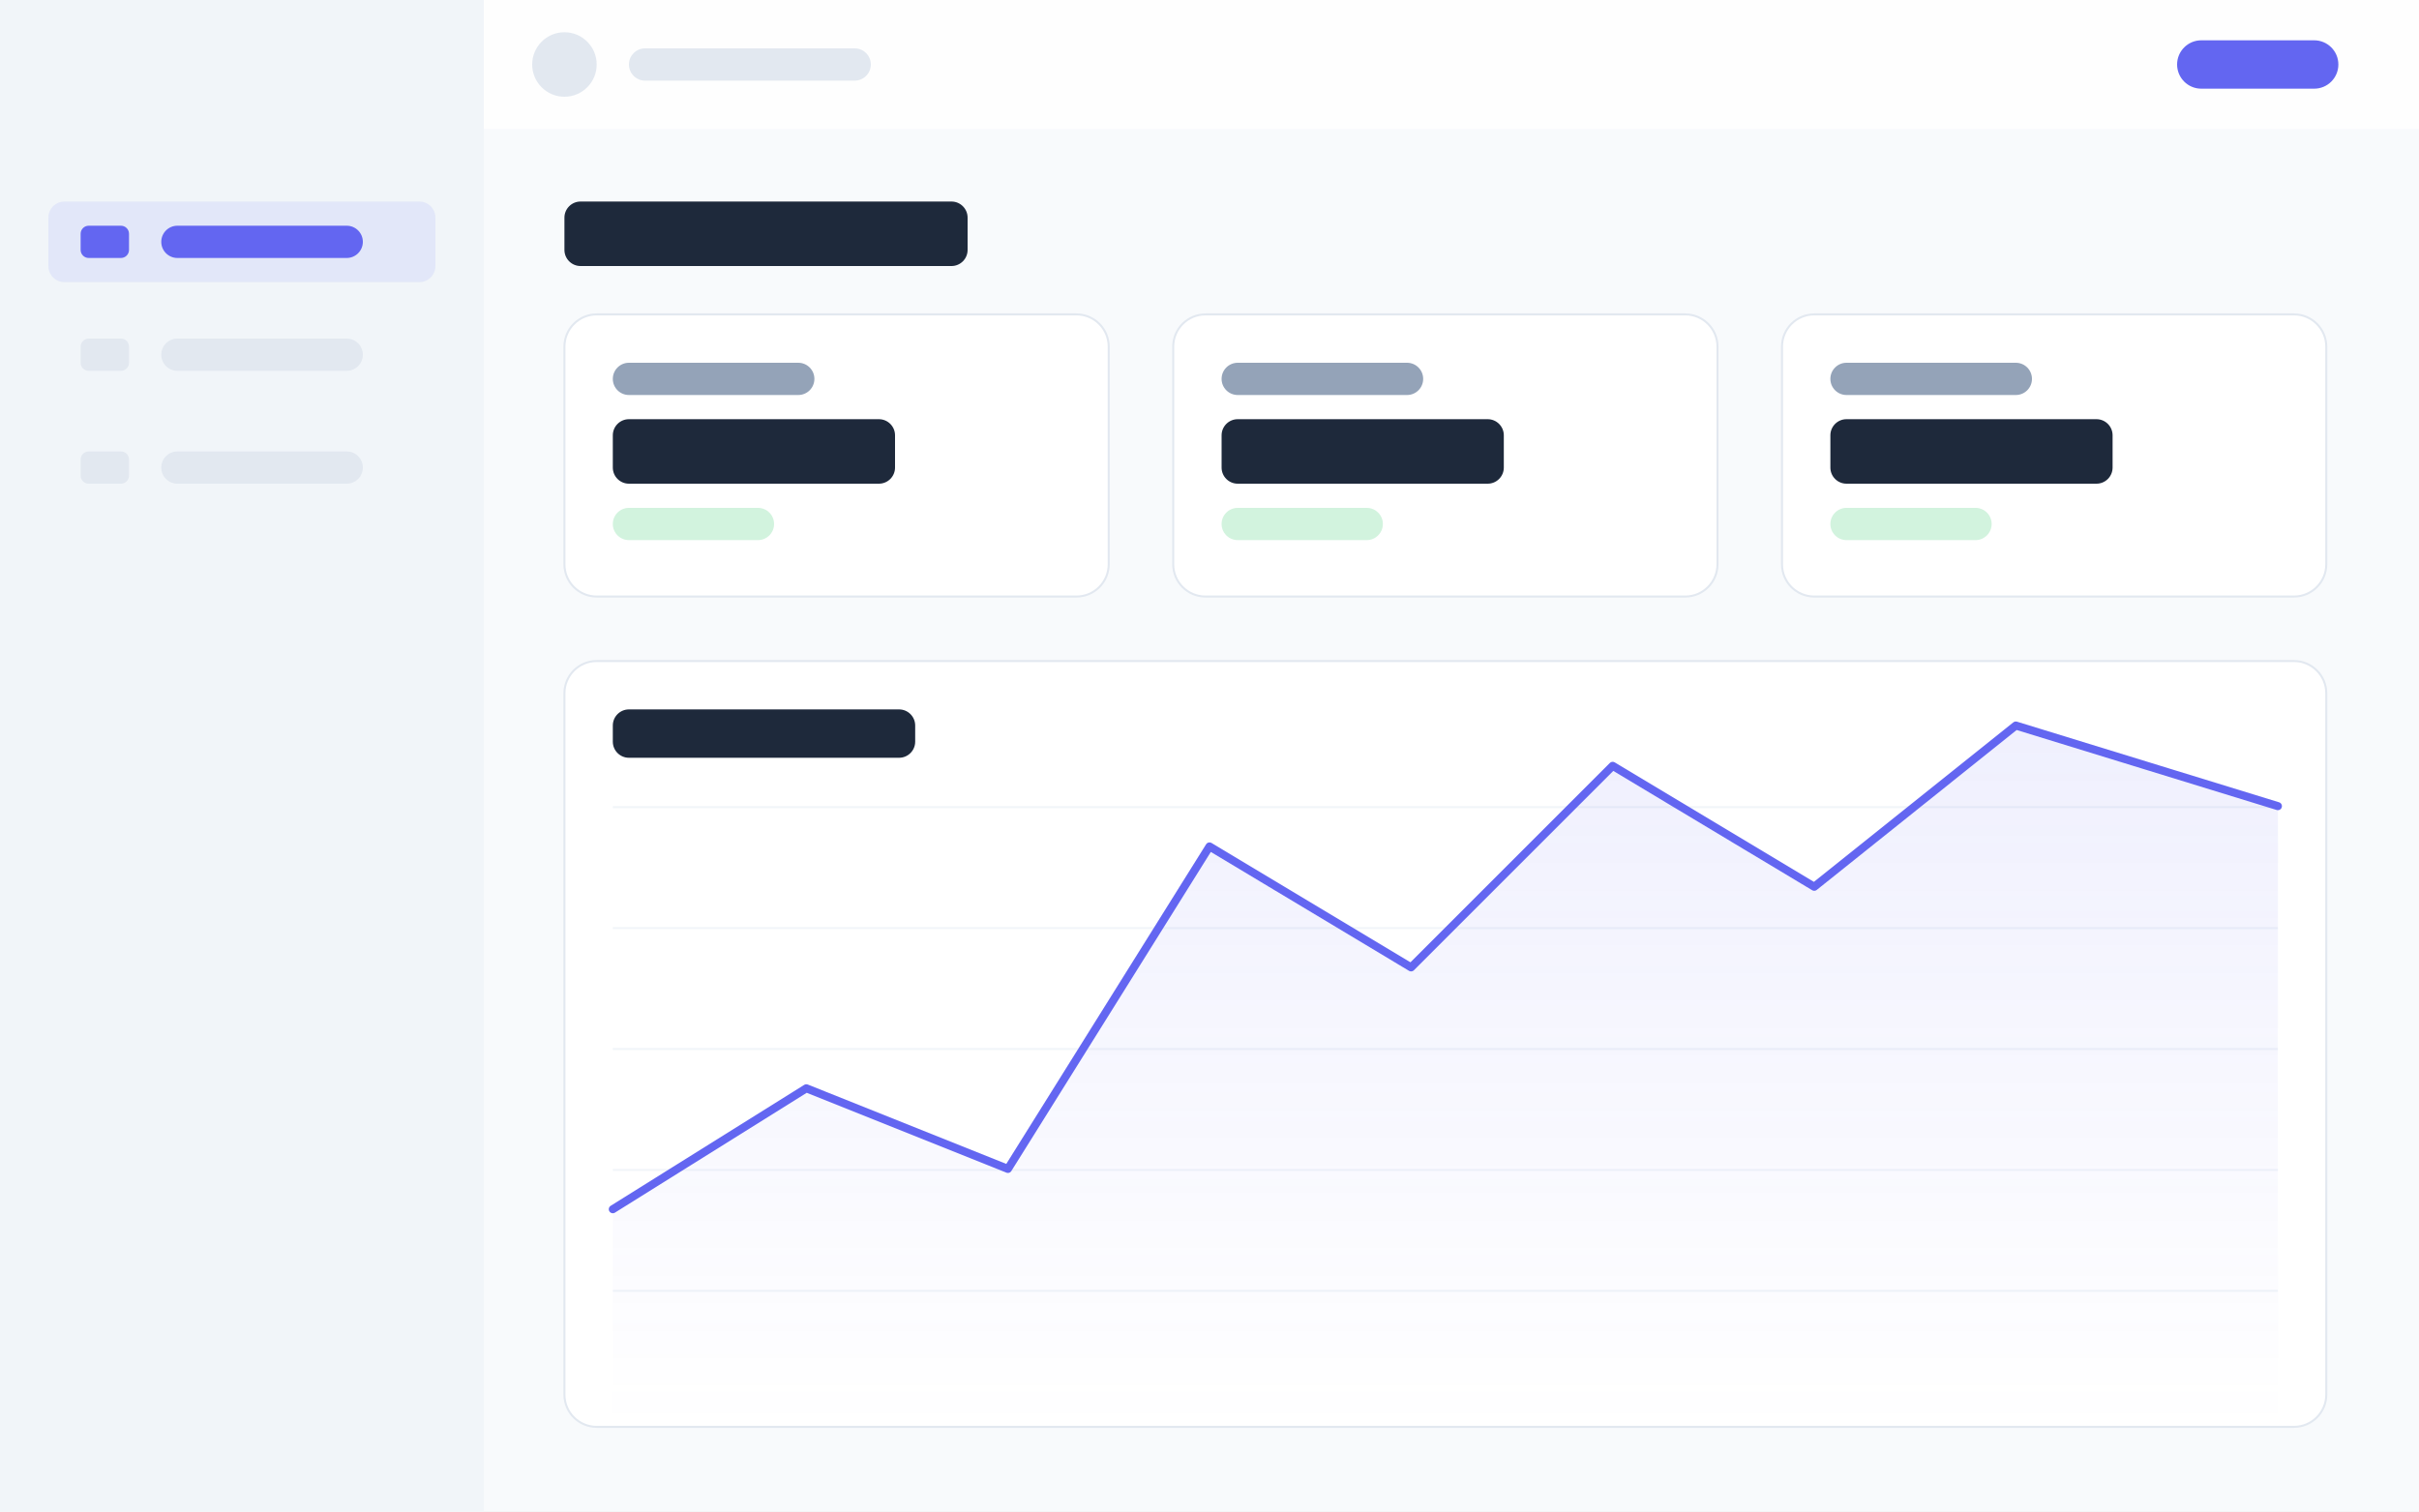
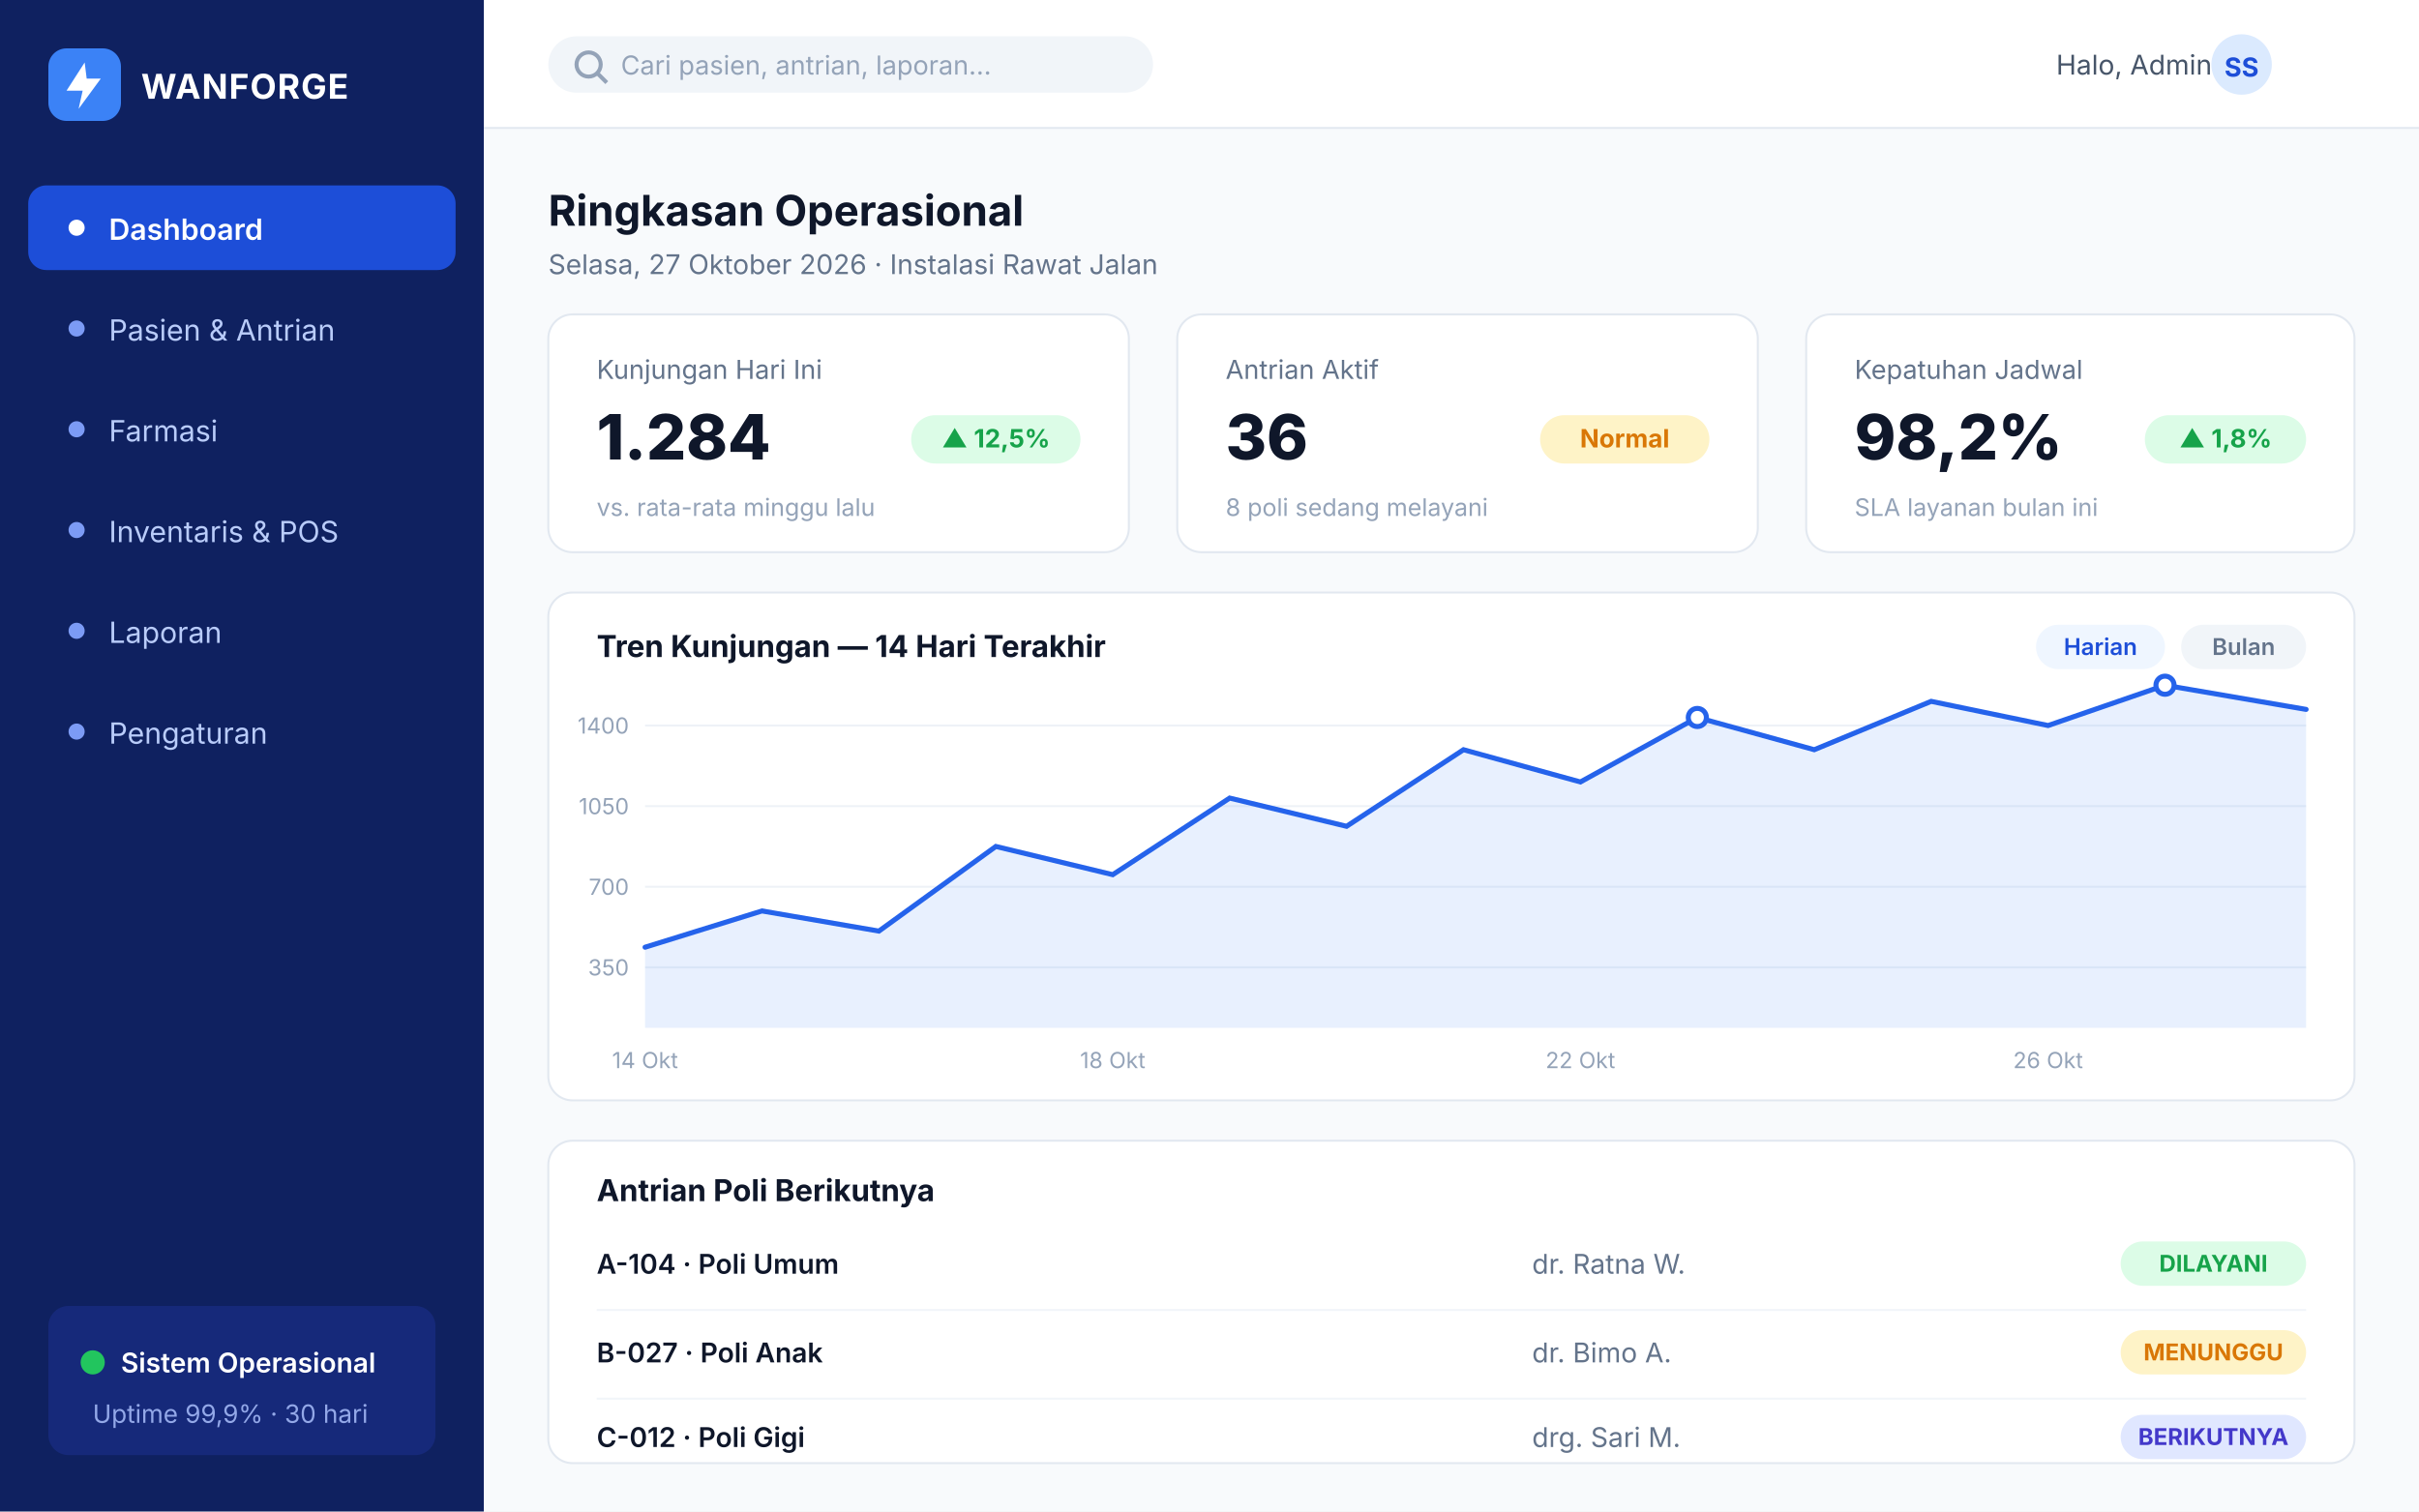
- <svg xmlns="http://www.w3.org/2000/svg" width="1200" height="750" viewBox="0 0 1200 750" fill="none">
+ <svg xmlns="http://www.w3.org/2000/svg" width="1200" height="750" viewBox="0 0 1200 750" fill="none" font-family="Inter, 'Segoe UI', Arial, sans-serif">
  <rect width="1200" height="750" fill="#F8FAFC" />
-   <rect width="240" height="750" fill="#F1F5F9" />
-   <rect x="240" width="960" height="64" fill="white" fill-opacity="0.8" />
-   <circle cx="280" cy="32" r="16" fill="#E2E8F0" />
-   <rect x="312" y="24" width="120" height="16" rx="8" fill="#E2E8F0" />
-   <rect x="1080" y="20" width="80" height="24" rx="12" fill="#6366F1" />
-   <rect x="24" y="100" width="192" height="40" rx="8" fill="#6366F1" fill-opacity="0.1" />
-   <rect x="40" y="112" width="24" height="16" rx="4" fill="#6366F1" />
-   <rect x="80" y="112" width="100" height="16" rx="8" fill="#6366F1" />
-   <rect x="24" y="156" width="192" height="40" rx="8" fill="transparent" />
-   <rect x="40" y="168" width="24" height="16" rx="4" fill="#E2E8F0" />
-   <rect x="80" y="168" width="100" height="16" rx="8" fill="#E2E8F0" />
-   <rect x="24" y="212" width="192" height="40" rx="8" fill="transparent" />
-   <rect x="40" y="224" width="24" height="16" rx="4" fill="#E2E8F0" />
-   <rect x="80" y="224" width="100" height="16" rx="8" fill="#E2E8F0" />
-   <rect x="280" y="100" width="200" height="32" rx="8" fill="#1E293B" />
-   <rect x="280" y="156" width="270" height="140" rx="16" fill="white" stroke="#E2E8F0" />
-   <rect x="304" y="180" width="100" height="16" rx="8" fill="#94A3B8" />
-   <rect x="304" y="208" width="140" height="32" rx="8" fill="#1E293B" />
-   <rect x="304" y="252" width="80" height="16" rx="8" fill="#22C55E" fill-opacity="0.2" />
-   <rect x="582" y="156" width="270" height="140" rx="16" fill="white" stroke="#E2E8F0" />
-   <rect x="606" y="180" width="100" height="16" rx="8" fill="#94A3B8" />
-   <rect x="606" y="208" width="140" height="32" rx="8" fill="#1E293B" />
-   <rect x="606" y="252" width="80" height="16" rx="8" fill="#22C55E" fill-opacity="0.2" />
-   <rect x="884" y="156" width="270" height="140" rx="16" fill="white" stroke="#E2E8F0" />
-   <rect x="908" y="180" width="100" height="16" rx="8" fill="#94A3B8" />
-   <rect x="908" y="208" width="140" height="32" rx="8" fill="#1E293B" />
-   <rect x="908" y="252" width="80" height="16" rx="8" fill="#22C55E" fill-opacity="0.2" />
-   <rect x="280" y="328" width="874" height="380" rx="16" fill="white" stroke="#E2E8F0" />
-   <rect x="304" y="352" width="150" height="24" rx="8" fill="#1E293B" />
-   <rect x="304" y="400" width="826" height="1" fill="#F1F5F9" />
-   <rect x="304" y="460" width="826" height="1" fill="#F1F5F9" />
-   <rect x="304" y="520" width="826" height="1" fill="#F1F5F9" />
-   <rect x="304" y="580" width="826" height="1" fill="#F1F5F9" />
-   <rect x="304" y="640" width="826" height="1" fill="#F1F5F9" />
-   <path d="M304 600 L400 540 L500 580 L600 420 L700 480 L800 380 L900 440 L1000 360 L1130 400" stroke="#6366F1" stroke-width="4" stroke-linecap="round" stroke-linejoin="round" />
-   <path d="M304 600 L400 540 L500 580 L600 420 L700 480 L800 380 L900 440 L1000 360 L1130 400 L1130 708 L304 708 Z" fill="url(#paint0_linear)" fill-opacity="0.1" />
-   <defs>
-     <linearGradient id="paint0_linear" x1="717" y1="360" x2="717" y2="708" gradientUnits="userSpaceOnUse">
-       <stop stop-color="#6366F1" />
-       <stop offset="1" stop-color="#6366F1" stop-opacity="0" />
-     </linearGradient>
-   </defs>
+   <rect width="240" height="750" fill="#0F2160" />
+   <rect x="24" y="24" width="36" height="36" rx="9" fill="#3B82F6" />
+   <path d="M42 31 L33 45 H41 L39 54 L50 39 H43 L42 31 Z" fill="white" />
+   <text x="70" y="49" font-size="17" font-weight="700" fill="#FFFFFF" letter-spacing="0.5">WANFORGE</text>
+   <g font-size="14.5">
+     <rect x="14" y="92" width="212" height="42" rx="9" fill="#1D4ED8" />
+     <circle cx="38" cy="113" r="4" fill="#FFFFFF" />
+     <text x="54" y="119" fill="#FFFFFF" font-weight="600">Dashboard</text>
+     <circle cx="38" cy="163" r="4" fill="#7C9BF5" />
+     <text x="54" y="169" fill="#B9CCFA">Pasien &amp; Antrian</text>
+     <circle cx="38" cy="213" r="4" fill="#7C9BF5" />
+     <text x="54" y="219" fill="#B9CCFA">Farmasi</text>
+     <circle cx="38" cy="263" r="4" fill="#7C9BF5" />
+     <text x="54" y="269" fill="#B9CCFA">Inventaris &amp; POS</text>
+     <circle cx="38" cy="313" r="4" fill="#7C9BF5" />
+     <text x="54" y="319" fill="#B9CCFA">Laporan</text>
+     <circle cx="38" cy="363" r="4" fill="#7C9BF5" />
+     <text x="54" y="369" fill="#B9CCFA">Pengaturan</text>
+   </g>
+   <rect x="24" y="648" width="192" height="74" rx="10" fill="#16297A" />
+   <circle cx="46" cy="676" r="6" fill="#22C55E" />
+   <text x="60" y="681" font-size="13.5" font-weight="600" fill="#FFFFFF">Sistem Operasional</text>
+   <text x="46" y="706" font-size="12.5" fill="#93A8E8">Uptime 99,9% · 30 hari</text>
+   <rect x="240" width="960" height="64" fill="#FFFFFF" />
+   <rect x="240" y="63" width="960" height="1" fill="#E2E8F0" />
+   <rect x="272" y="18" width="300" height="28" rx="14" fill="#F1F5F9" />
+   <circle cx="292" cy="32" r="6" stroke="#94A3B8" stroke-width="2" fill="none" />
+   <line x1="296" y1="36" x2="301" y2="41" stroke="#94A3B8" stroke-width="2" />
+   <text x="308" y="37" font-size="13" fill="#94A3B8">Cari pasien, antrian, laporan…</text>
+   <circle cx="1112" cy="32" r="15" fill="#DBEAFE" />
+   <text x="1112" y="38" font-size="13" font-weight="700" fill="#1D4ED8" text-anchor="middle">SS</text>
+   <text x="1020" y="37" font-size="13.5" fill="#475569">Halo, Admin</text>
+   <text x="272" y="112" font-size="21" font-weight="700" fill="#0F172A">Ringkasan Operasional</text>
+   <text x="272" y="136" font-size="13.5" fill="#64748B">Selasa, 27 Oktober 2026 · Instalasi Rawat Jalan</text>
+   <g>
+     <rect x="272" y="156" width="288" height="118" rx="12" fill="#FFFFFF" stroke="#E2E8F0" />
+     <text x="296" y="188" font-size="13" fill="#64748B">Kunjungan Hari Ini</text>
+     <text x="296" y="228" font-size="31" font-weight="800" fill="#0F172A">1.284</text>
+     <rect x="452" y="206" width="84" height="24" rx="12" fill="#DCFCE7" />
+     <text x="494" y="222" font-size="12.5" font-weight="700" fill="#16A34A" text-anchor="middle">▲ 12,5%</text>
+     <text x="296" y="256" font-size="12" fill="#94A3B8">vs. rata-rata minggu lalu</text>
+     <rect x="584" y="156" width="288" height="118" rx="12" fill="#FFFFFF" stroke="#E2E8F0" />
+     <text x="608" y="188" font-size="13" fill="#64748B">Antrian Aktif</text>
+     <text x="608" y="228" font-size="31" font-weight="800" fill="#0F172A">36</text>
+     <rect x="764" y="206" width="84" height="24" rx="12" fill="#FEF3C7" />
+     <text x="806" y="222" font-size="12.5" font-weight="700" fill="#D97706" text-anchor="middle">Normal</text>
+     <text x="608" y="256" font-size="12" fill="#94A3B8">8 poli sedang melayani</text>
+     <rect x="896" y="156" width="272" height="118" rx="12" fill="#FFFFFF" stroke="#E2E8F0" />
+     <text x="920" y="188" font-size="13" fill="#64748B">Kepatuhan Jadwal</text>
+     <text x="920" y="228" font-size="31" font-weight="800" fill="#0F172A">98,2%</text>
+     <rect x="1064" y="206" width="80" height="24" rx="12" fill="#DCFCE7" />
+     <text x="1104" y="222" font-size="12.5" font-weight="700" fill="#16A34A" text-anchor="middle">▲ 1,8%</text>
+     <text x="920" y="256" font-size="12" fill="#94A3B8">SLA layanan bulan ini</text>
+   </g>
+   <rect x="272" y="294" width="896" height="252" rx="12" fill="#FFFFFF" stroke="#E2E8F0" />
+   <text x="296" y="326" font-size="15" font-weight="700" fill="#0F172A">Tren Kunjungan — 14 Hari Terakhir</text>
+   <rect x="1010" y="310" width="64" height="22" rx="11" fill="#EFF6FF" />
+   <text x="1042" y="325" font-size="11.5" font-weight="600" fill="#1D4ED8" text-anchor="middle">Harian</text>
+   <rect x="1082" y="310" width="62" height="22" rx="11" fill="#F1F5F9" />
+   <text x="1113" y="325" font-size="11.5" font-weight="600" fill="#64748B" text-anchor="middle">Bulan</text>
+   <g stroke="#EEF2F7" stroke-width="1">
+     <line x1="320" y1="360" x2="1144" y2="360" />
+     <line x1="320" y1="400" x2="1144" y2="400" />
+     <line x1="320" y1="440" x2="1144" y2="440" />
+     <line x1="320" y1="480" x2="1144" y2="480" />
+   </g>
+   <g font-size="11" fill="#94A3B8" text-anchor="end">
+     <text x="312" y="364">1400</text>
+     <text x="312" y="404">1050</text>
+     <text x="312" y="444">700</text>
+     <text x="312" y="484">350</text>
+   </g>
+   <path d="M320 470 L378 452 L436 462 L494 420 L552 434 L610 396 L668 410 L726 372 L784 388 L842 356 L900 372 L958 348 L1016 360 L1074 340 L1144 352 L1144 510 L320 510 Z" fill="#3B82F6" fill-opacity="0.12" />
+   <path d="M320 470 L378 452 L436 462 L494 420 L552 434 L610 396 L668 410 L726 372 L784 388 L842 356 L900 372 L958 348 L1016 360 L1074 340 L1144 352" stroke="#2563EB" stroke-width="2.5" fill="none" stroke-linecap="round" />
+   <circle cx="842" cy="356" r="4.5" fill="#FFFFFF" stroke="#2563EB" stroke-width="2.5" />
+   <circle cx="1074" cy="340" r="4.5" fill="#FFFFFF" stroke="#2563EB" stroke-width="2.5" />
+   <g font-size="11" fill="#94A3B8" text-anchor="middle">
+     <text x="320" y="530">14 Okt</text>
+     <text x="552" y="530">18 Okt</text>
+     <text x="784" y="530">22 Okt</text>
+     <text x="1016" y="530">26 Okt</text>
+   </g>
+   <rect x="272" y="566" width="896" height="160" rx="12" fill="#FFFFFF" stroke="#E2E8F0" />
+   <text x="296" y="596" font-size="15" font-weight="700" fill="#0F172A">Antrian Poli Berikutnya</text>
+   <g font-size="13.5">
+     <text x="296" y="632" fill="#0F172A" font-weight="600">A-104 · Poli Umum</text>
+     <text x="760" y="632" fill="#64748B">dr. Ratna W.</text>
+     <rect x="1052" y="616" width="92" height="22" rx="11" fill="#DCFCE7" />
+     <text x="1098" y="631" font-size="11.5" font-weight="700" fill="#16A34A" text-anchor="middle">DILAYANI</text>
+     <line x1="296" y1="650" x2="1144" y2="650" stroke="#F1F5F9" />
+     <text x="296" y="676" fill="#0F172A" font-weight="600">B-027 · Poli Anak</text>
+     <text x="760" y="676" fill="#64748B">dr. Bimo A.</text>
+     <rect x="1052" y="660" width="92" height="22" rx="11" fill="#FEF3C7" />
+     <text x="1098" y="675" font-size="11.5" font-weight="700" fill="#D97706" text-anchor="middle">MENUNGGU</text>
+     <line x1="296" y1="694" x2="1144" y2="694" stroke="#F1F5F9" />
+     <text x="296" y="718" fill="#0F172A" font-weight="600">C-012 · Poli Gigi</text>
+     <text x="760" y="718" fill="#64748B">drg. Sari M.</text>
+     <rect x="1052" y="702" width="92" height="22" rx="11" fill="#E0E7FF" />
+     <text x="1098" y="717" font-size="11.5" font-weight="700" fill="#4338CA" text-anchor="middle">BERIKUTNYA</text>
+   </g>
</svg>
